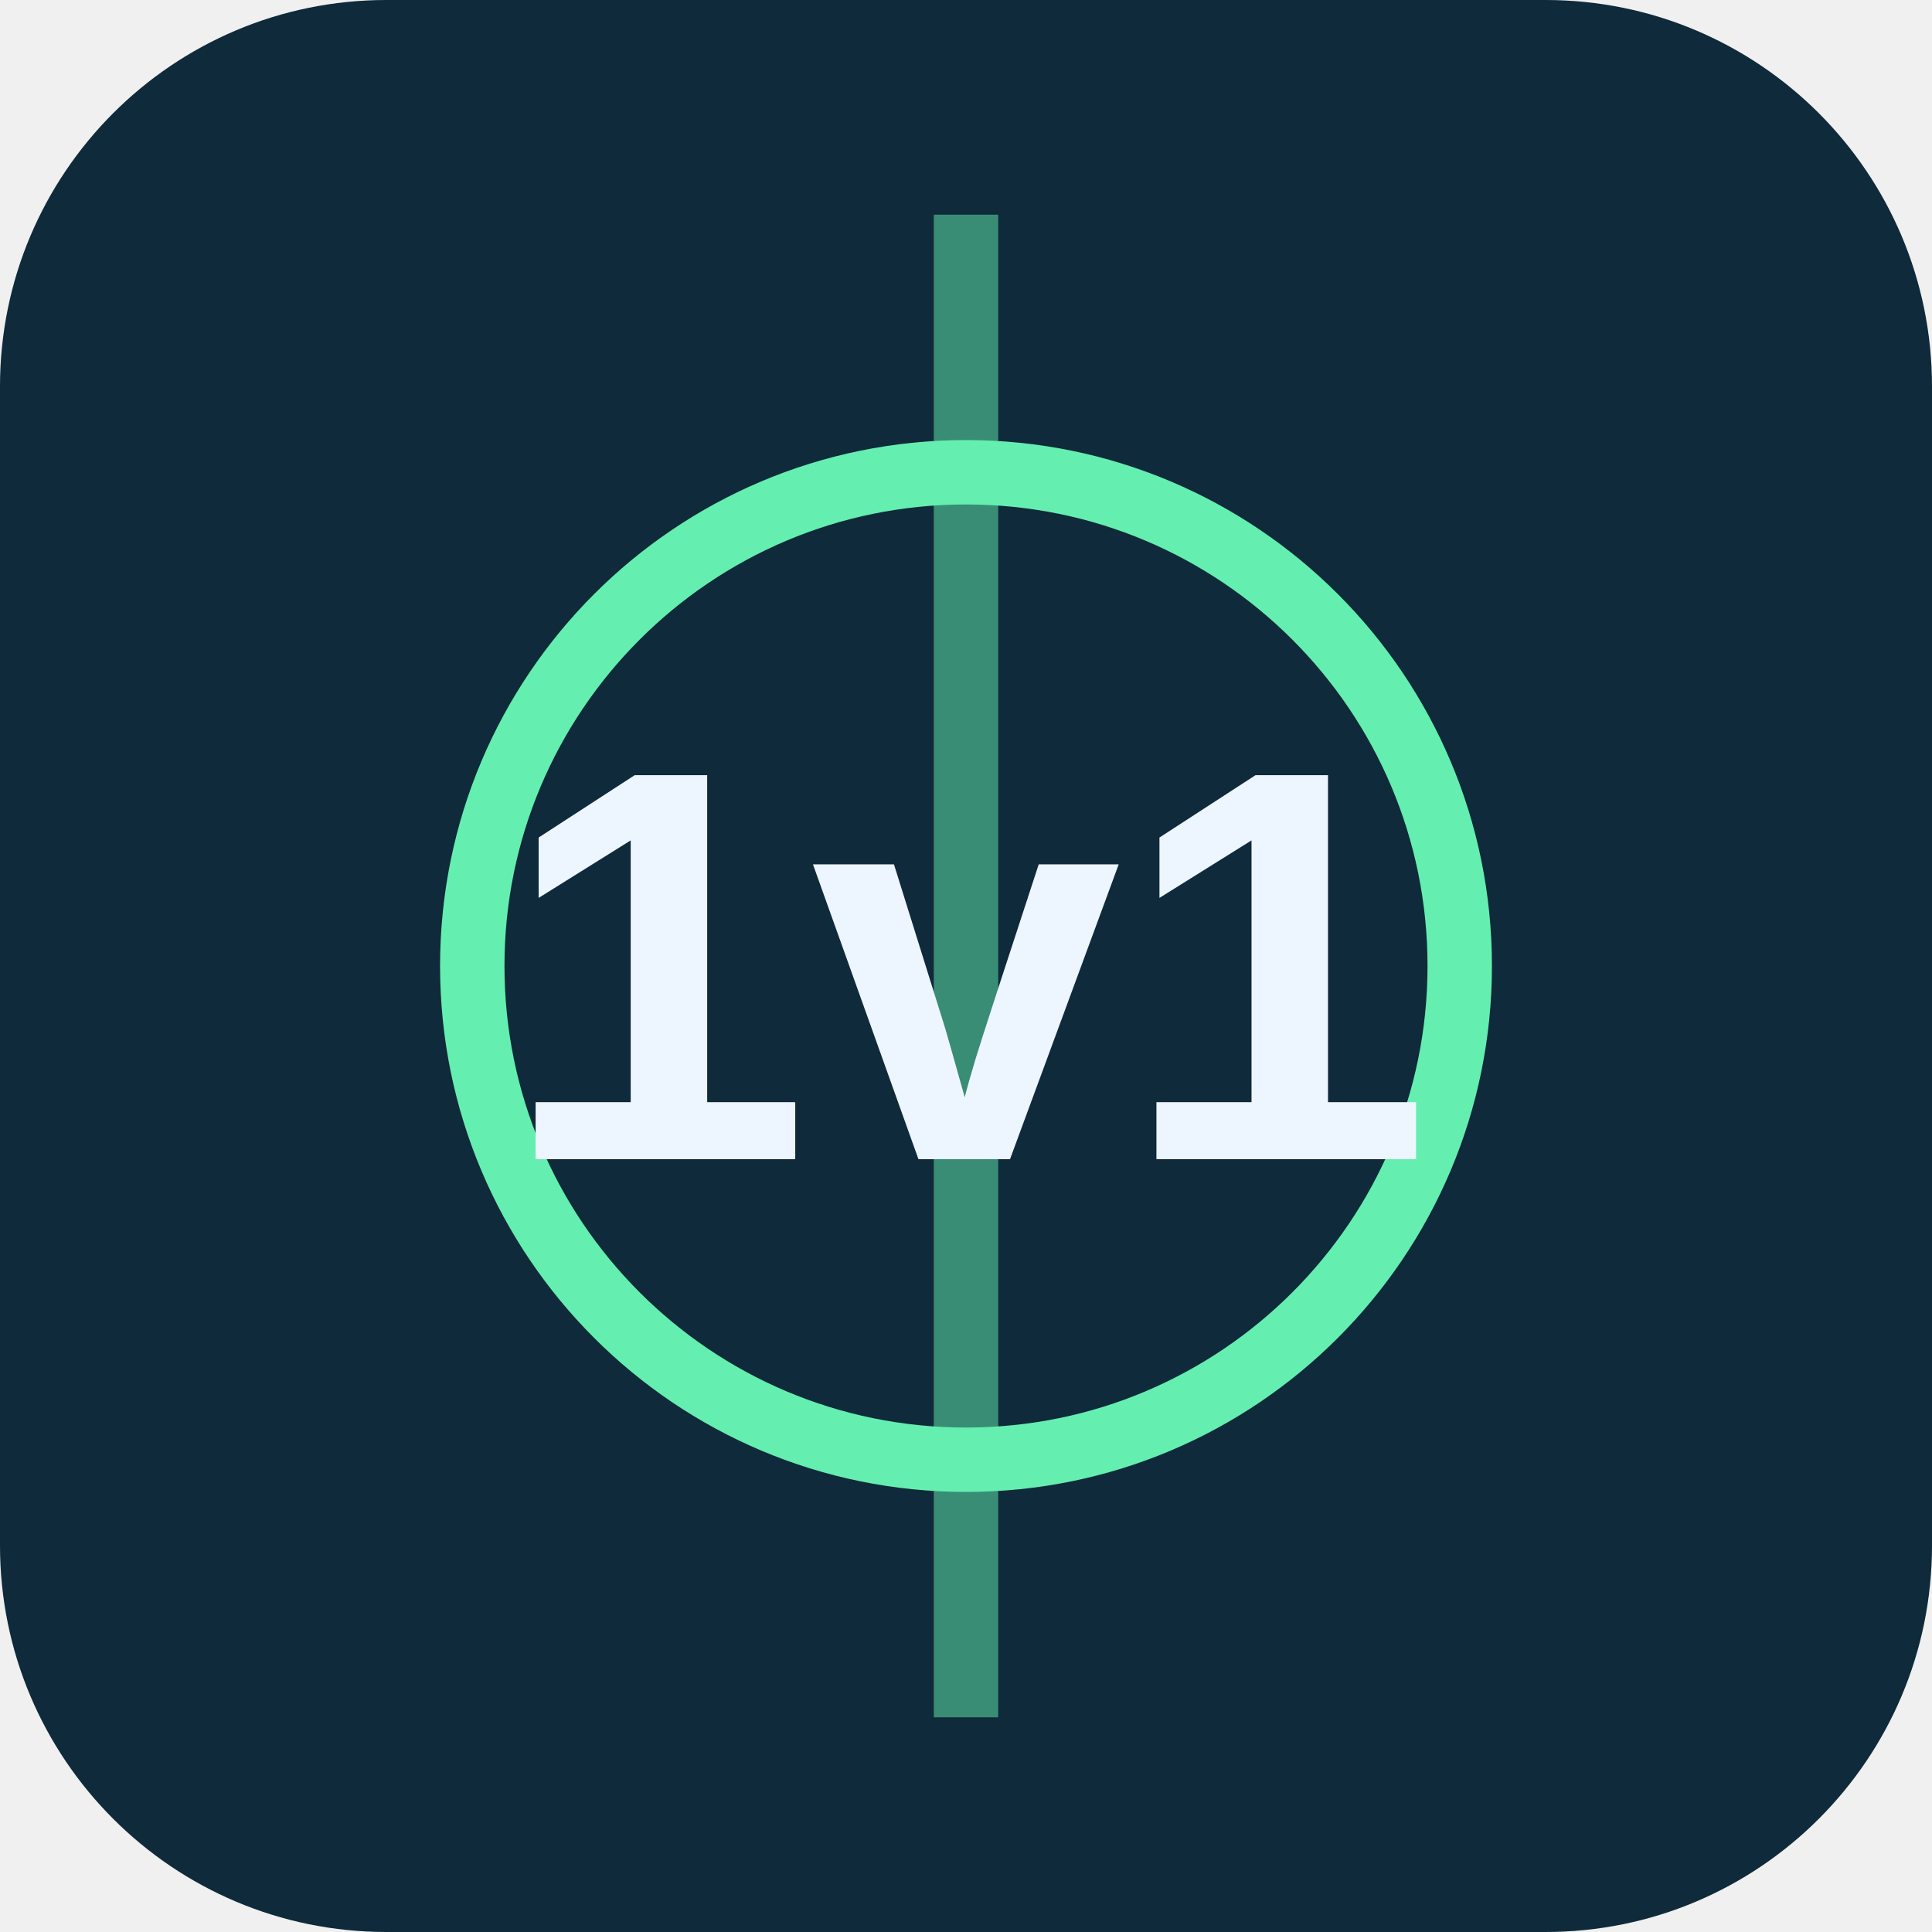
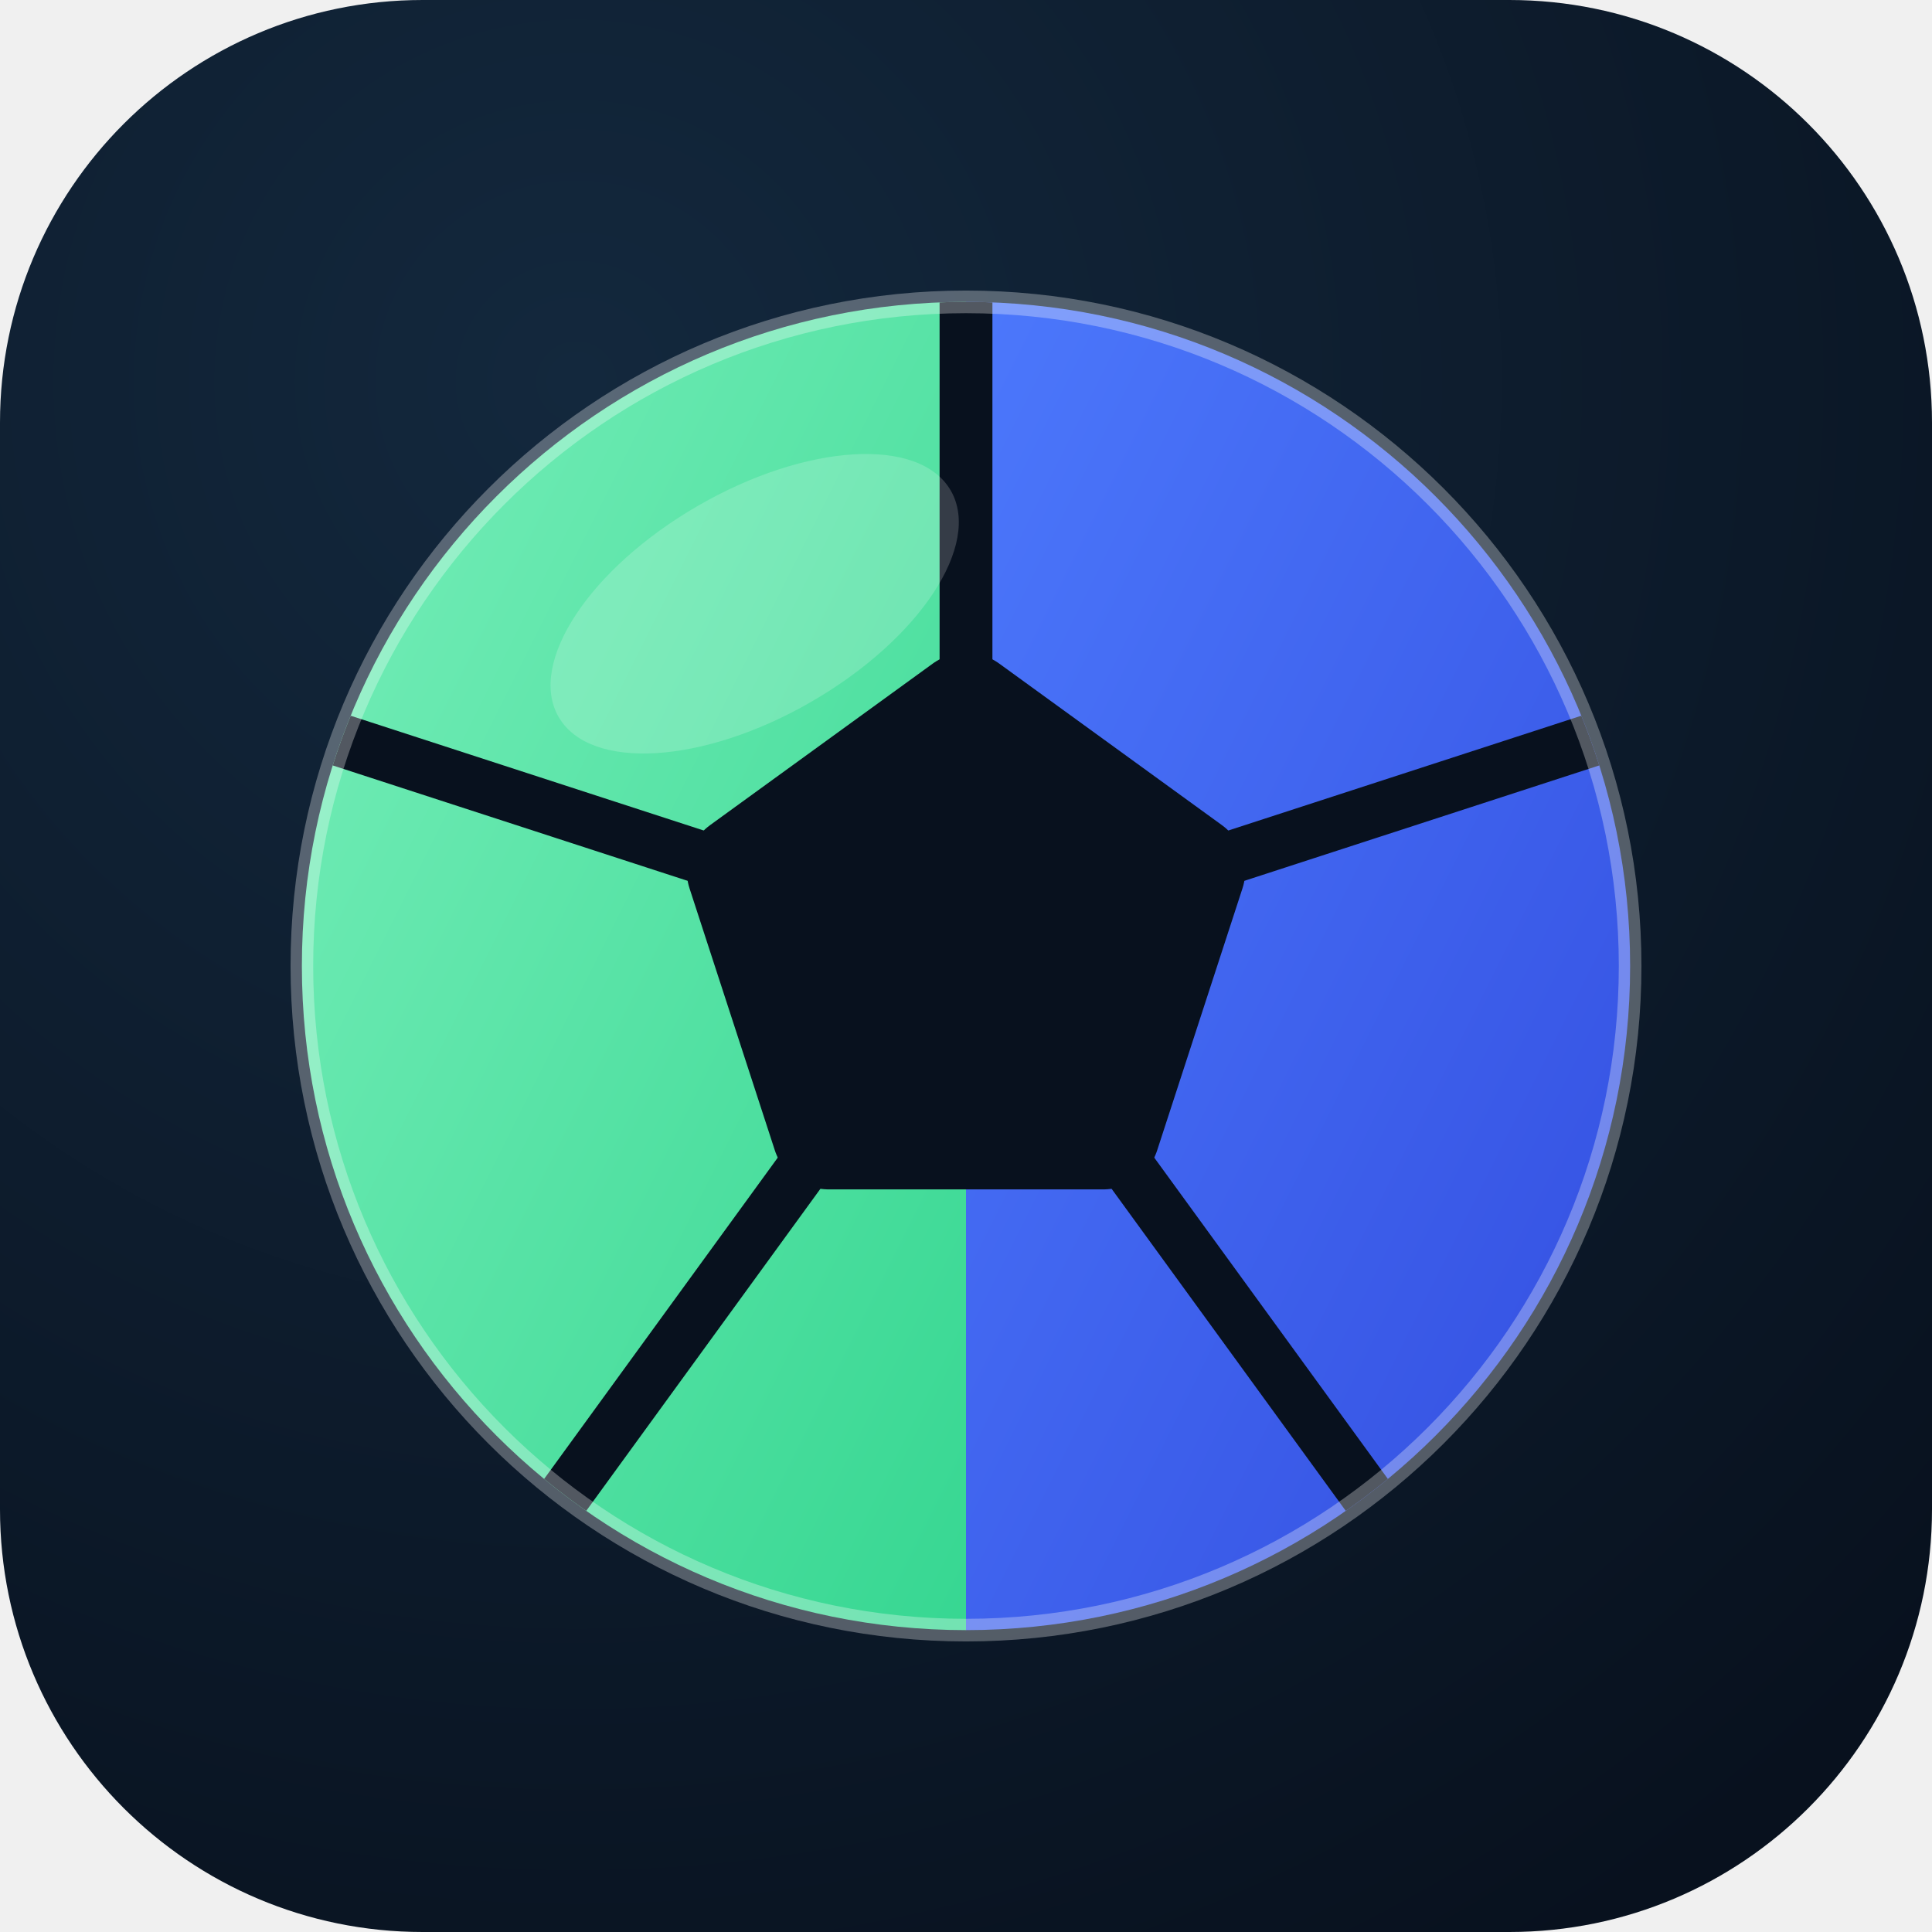
- <svg xmlns="http://www.w3.org/2000/svg" viewBox="0 0 180 180">
-   <rect width="180" height="180" rx="36" fill="#0f2a3a" />
-   <circle cx="90" cy="90" r="46" fill="none" stroke="#64efb0" stroke-width="6" />
-   <line x1="90" y1="20" x2="90" y2="160" stroke="#64efb0" stroke-width="6" opacity=".5" />
-   <text x="90" y="108" font-family="Arial Narrow,Arial" font-weight="800" font-size="52" fill="#edf5ff" text-anchor="middle">1v1</text>
+ <svg xmlns="http://www.w3.org/2000/svg" viewBox="0 0 512 512">
+   <defs>
+     <radialGradient id="ibg" cx="30%" cy="20%" r="95%">
+       <stop offset="0" stop-color="#13283d" />
+       <stop offset="1" stop-color="#08111e" />
+     </radialGradient>
+     <linearGradient id="ia" x1="0" y1="0" x2="1" y2="1">
+       <stop offset="0" stop-color="#8ff7c8" />
+       <stop offset="1" stop-color="#2fd48d" />
+     </linearGradient>
+     <linearGradient id="ib" x1="0" y1="0" x2="1" y2="1">
+       <stop offset="0" stop-color="#4f7dff" />
+       <stop offset="1" stop-color="#2a3fd6" />
+     </linearGradient>
+     <clipPath id="ic">
+       <circle cx="256" cy="256" r="176" />
+     </clipPath>
+   </defs>
+   <rect width="512" height="512" rx="112" fill="url(#ibg)" />
+   <g transform="translate(256 256) scale(1) translate(-256 -256)">
+     <g clip-path="url(#ic)">
+       <rect width="256" height="512" fill="url(#ia)" />
+       <rect x="256" width="256" height="512" fill="url(#ib)" />
+       <path d="M256.0 188.0 L315.0 230.8 L292.4 300.2 L219.6 300.2 L197.0 230.8Z" fill="#08111e" stroke="#08111e" stroke-width="30" stroke-linejoin="round" />
+       <line x1="256.0" y1="180.0" x2="256.0" y2="60.0" stroke="#08111e" stroke-width="14" stroke-linecap="round" />
+       <line x1="322.6" y1="228.4" x2="436.7" y2="191.3" stroke="#08111e" stroke-width="14" stroke-linecap="round" />
+       <line x1="297.1" y1="306.6" x2="367.7" y2="403.7" stroke="#08111e" stroke-width="14" stroke-linecap="round" />
+       <line x1="214.9" y1="306.6" x2="144.3" y2="403.7" stroke="#08111e" stroke-width="14" stroke-linecap="round" />
+       <line x1="189.4" y1="228.4" x2="75.3" y2="191.3" stroke="#08111e" stroke-width="14" stroke-linecap="round" />
+     </g>
+     <circle cx="256" cy="256" r="176" fill="none" stroke="rgba(255,255,255,.3)" stroke-width="6" />
+     <ellipse cx="200" cy="160" rx="60" ry="30" fill="#fff" opacity=".18" transform="rotate(-30 200 160)" />
+   </g>
</svg>
